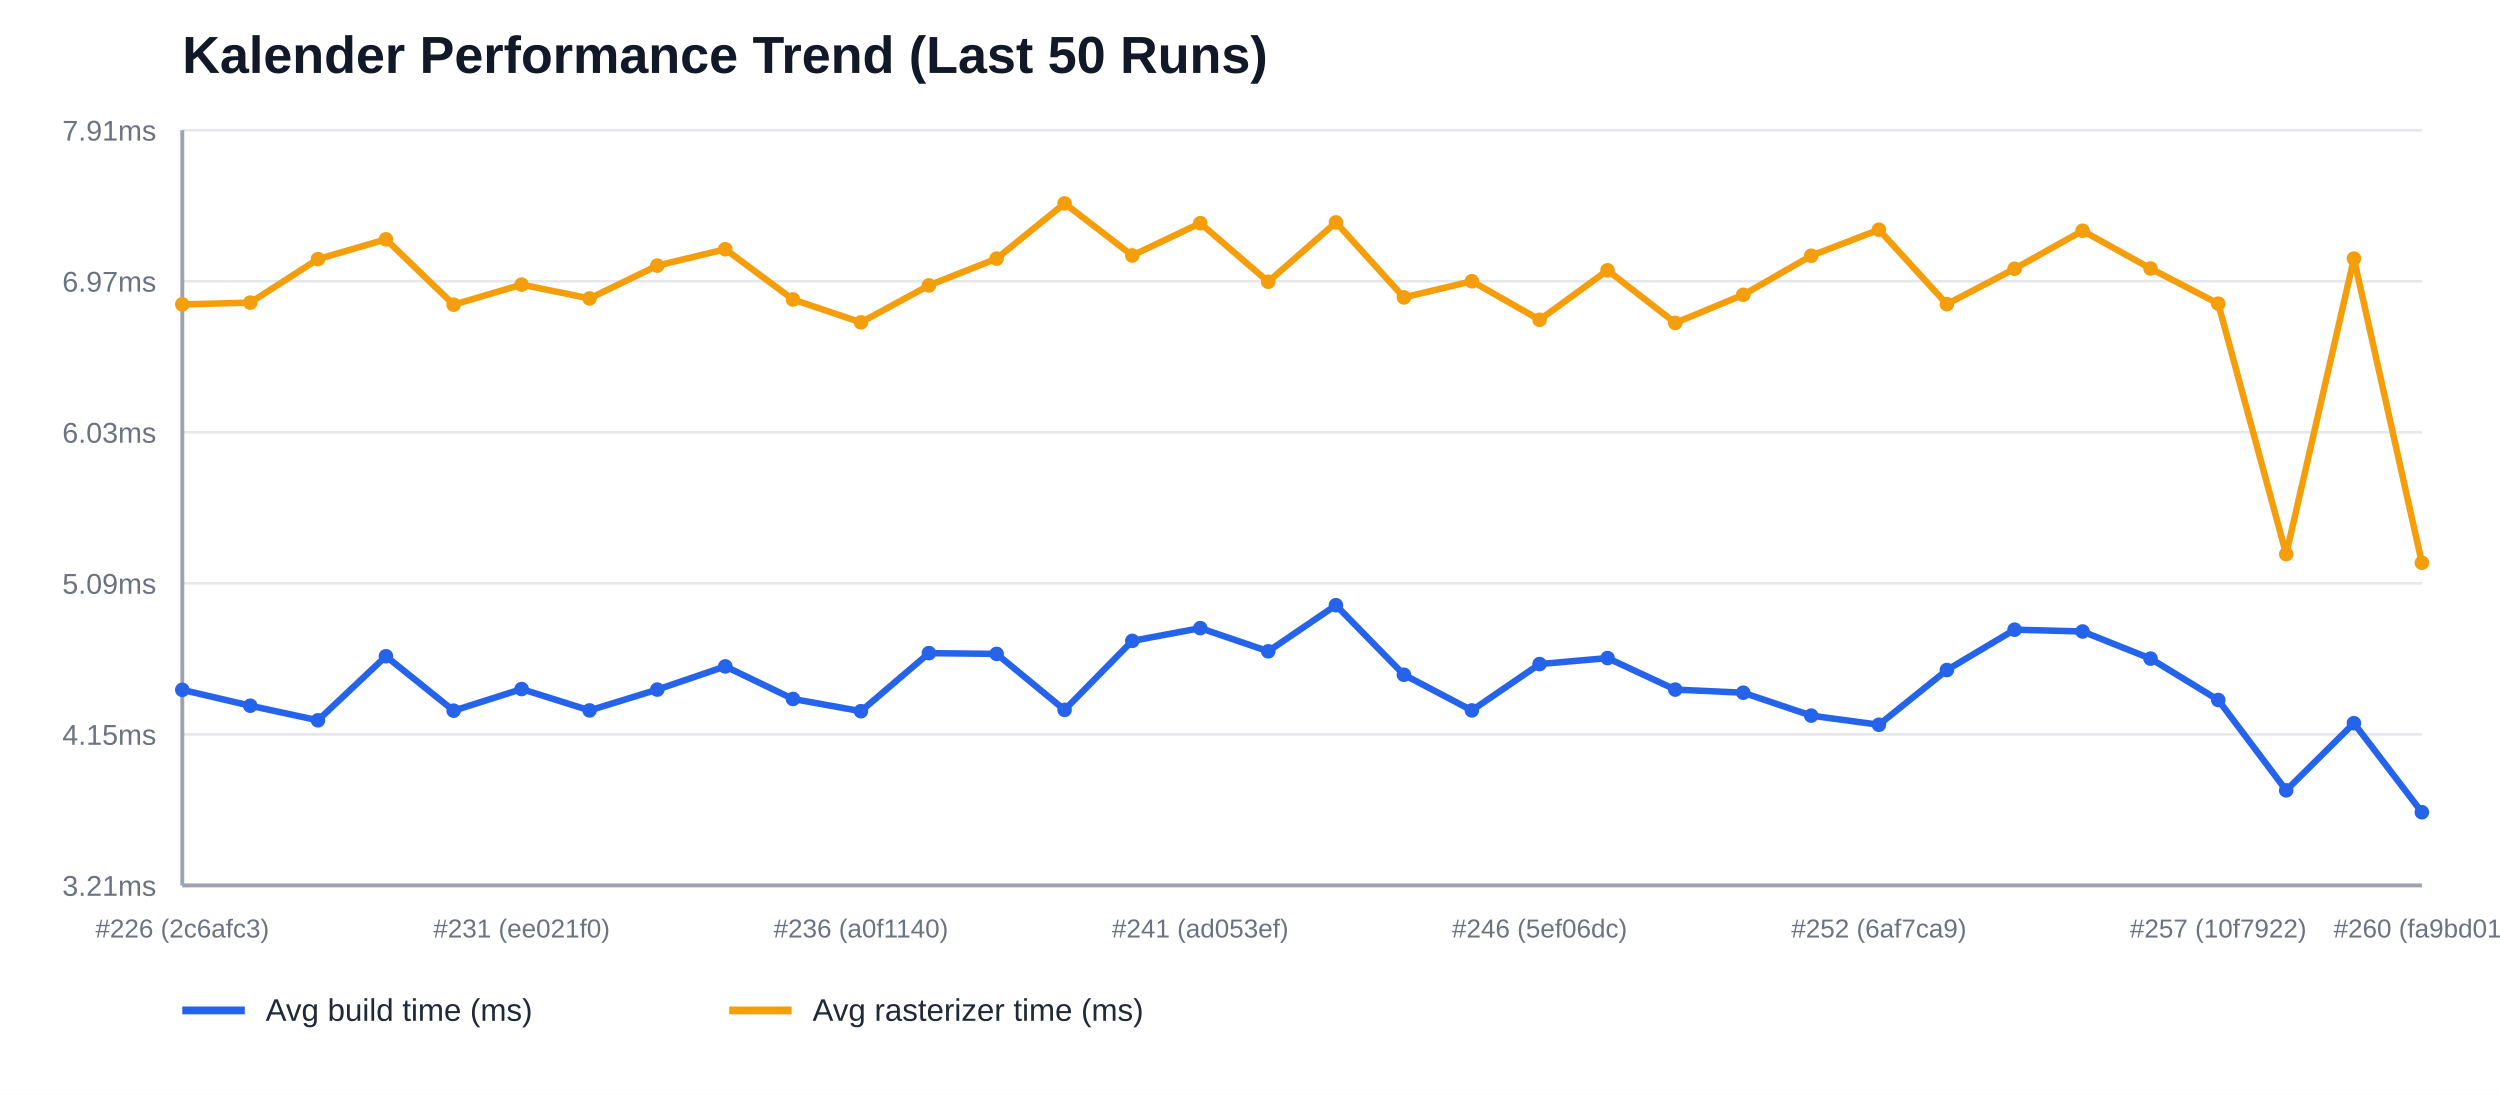
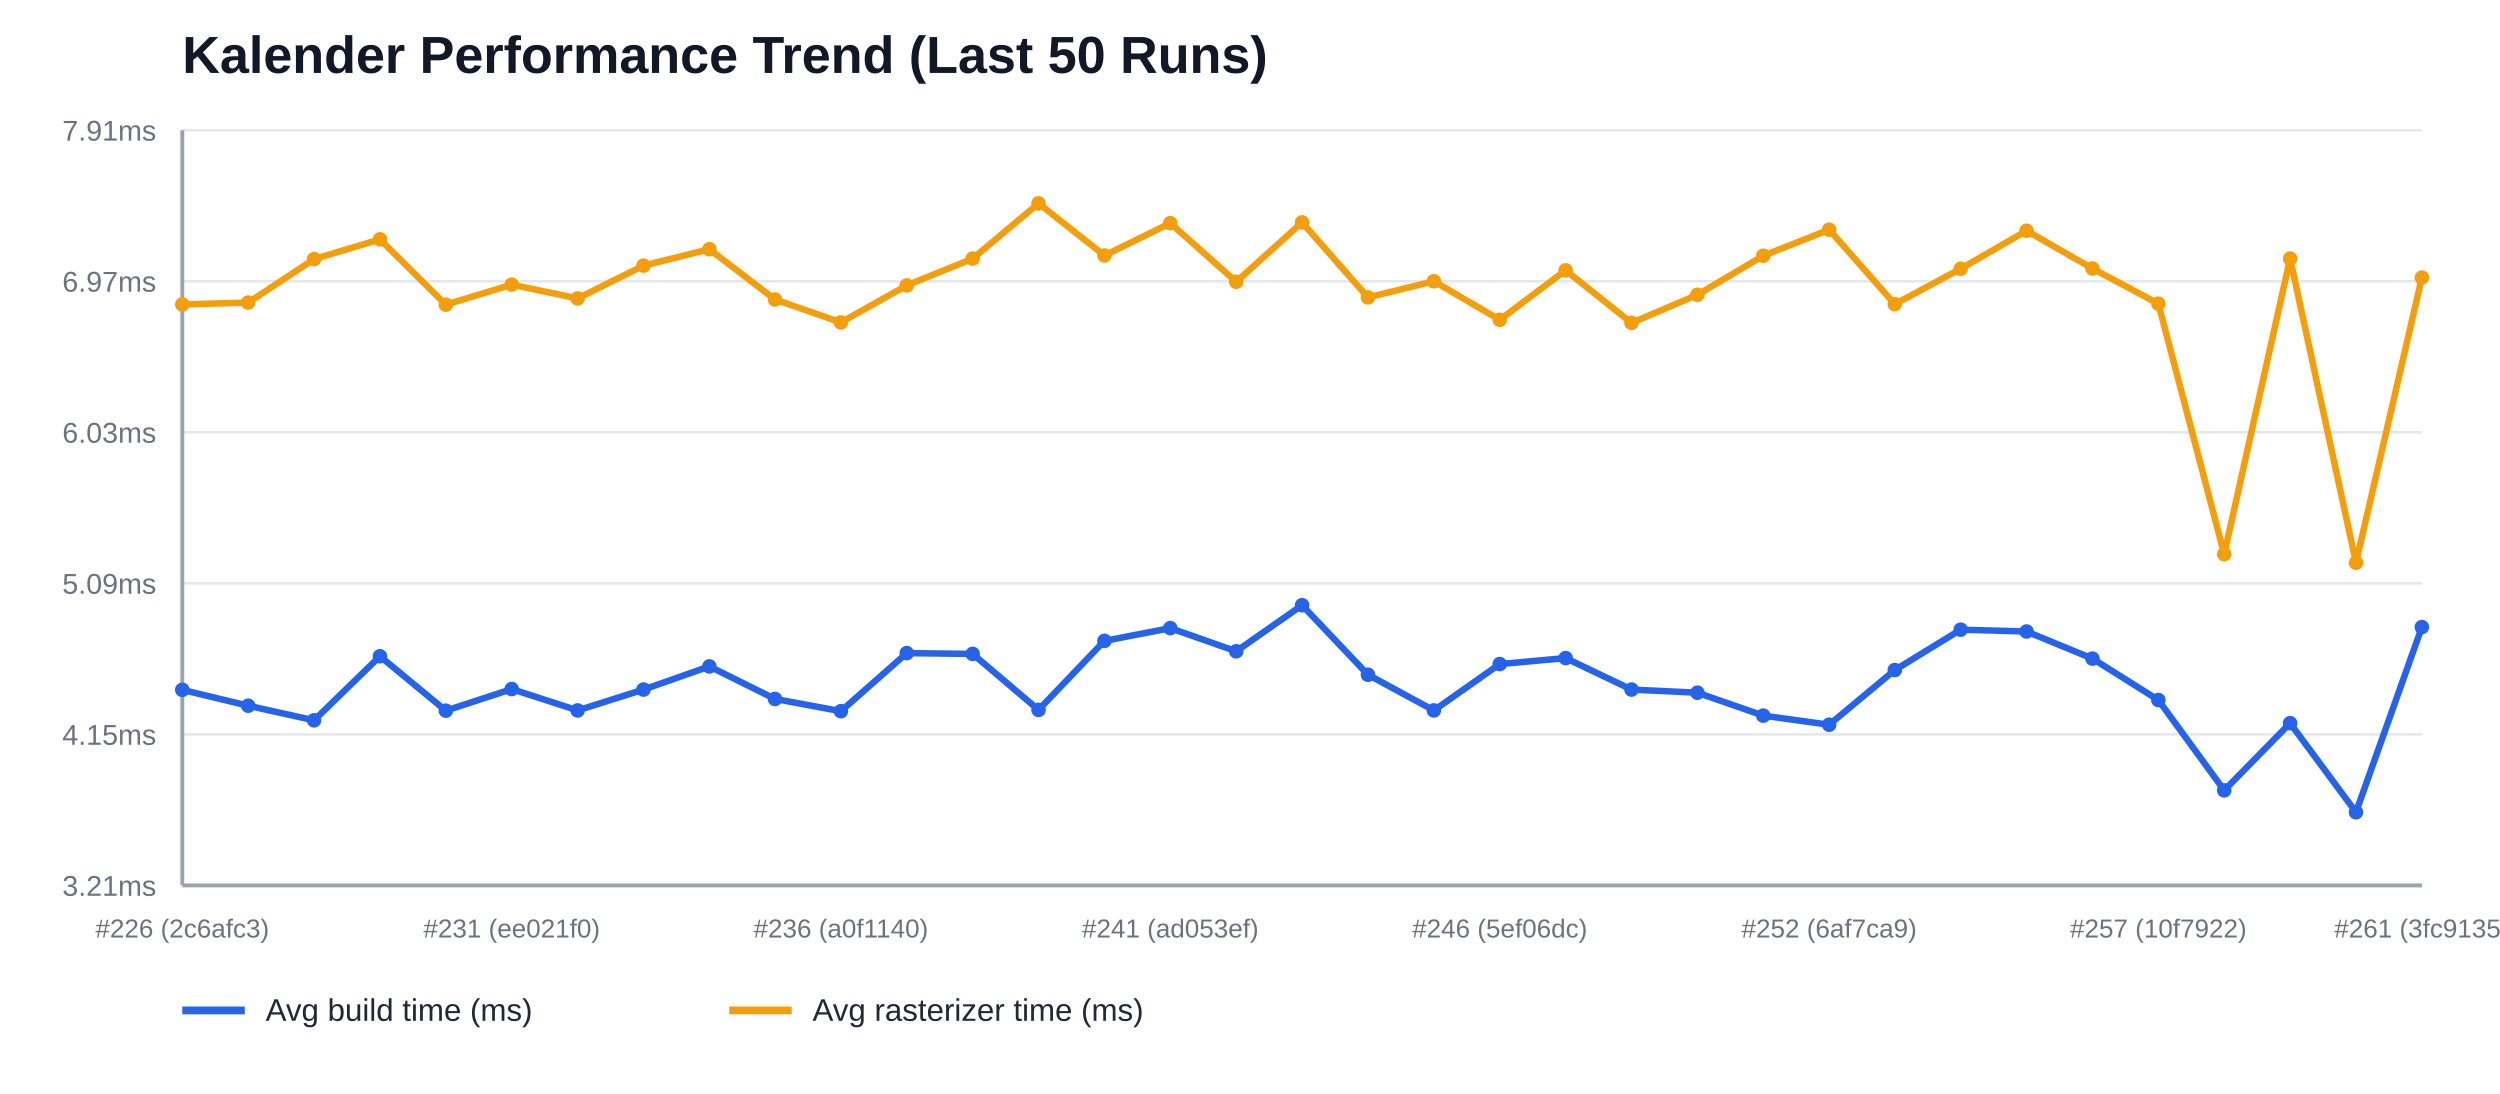
<svg xmlns="http://www.w3.org/2000/svg" width="960" height="420" viewBox="0 0 960 420">
  <rect width="100%" height="100%" fill="#ffffff" />
  <text x="70" y="28" font-family="Arial, sans-serif" font-size="20" font-weight="600" fill="#111827">Kalender Performance Trend (Last 50 Runs)</text>
  <line x1="70" y1="340.0" x2="930" y2="340.0" stroke="#e5e7eb" stroke-width="1" />
  <text x="60" y="344.0" text-anchor="end" font-family="Arial, sans-serif" font-size="11" fill="#6b7280">3.21ms</text>
  <line x1="70" y1="282.0" x2="930" y2="282.0" stroke="#e5e7eb" stroke-width="1" />
  <text x="60" y="286.0" text-anchor="end" font-family="Arial, sans-serif" font-size="11" fill="#6b7280">4.15ms</text>
  <line x1="70" y1="224.0" x2="930" y2="224.0" stroke="#e5e7eb" stroke-width="1" />
  <text x="60" y="228.0" text-anchor="end" font-family="Arial, sans-serif" font-size="11" fill="#6b7280">5.09ms</text>
  <line x1="70" y1="166.0" x2="930" y2="166.0" stroke="#e5e7eb" stroke-width="1" />
  <text x="60" y="170.0" text-anchor="end" font-family="Arial, sans-serif" font-size="11" fill="#6b7280">6.03ms</text>
  <line x1="70" y1="108.0" x2="930" y2="108.0" stroke="#e5e7eb" stroke-width="1" />
  <text x="60" y="112.0" text-anchor="end" font-family="Arial, sans-serif" font-size="11" fill="#6b7280">6.97ms</text>
  <line x1="70" y1="50.0" x2="930" y2="50.0" stroke="#e5e7eb" stroke-width="1" />
  <text x="60" y="54.0" text-anchor="end" font-family="Arial, sans-serif" font-size="11" fill="#6b7280">7.91ms</text>
  <line x1="70" y1="340" x2="930" y2="340" stroke="#9ca3af" stroke-width="1.5" />
  <line x1="70" y1="50" x2="70" y2="340" stroke="#9ca3af" stroke-width="1.5" />
-   <polyline points="70.0,264.9 96.1,271.0 122.1,276.6 148.2,252.0 174.2,272.9 200.3,264.6 226.4,272.8 252.4,264.8 278.5,255.9 304.5,268.4 330.6,273.1 356.7,250.8 382.7,251.1 408.8,272.6 434.8,246.1 460.9,241.2 487.0,250.1 513.0,232.4 539.1,259.1 565.2,272.8 591.2,255.0 617.3,252.7 643.3,264.8 669.4,266.0 695.5,274.8 721.5,278.3 747.6,257.3 773.6,241.8 799.7,242.5 825.8,252.9 851.8,268.8 877.9,303.5 903.9,277.7 930.0,311.9" fill="none" stroke="#2563eb" stroke-width="2.5" stroke-linecap="round" stroke-linejoin="round" />
+   <polyline points="70.0,264.9 95.3,271.0 120.6,276.6 145.9,252.0 171.2,272.9 196.5,264.6 221.8,272.8 247.1,264.8 272.4,255.9 297.6,268.4 322.9,273.1 348.2,250.8 373.5,251.1 398.8,272.6 424.1,246.1 449.4,241.2 474.7,250.1 500.0,232.4 525.3,259.1 550.6,272.8 575.9,255.0 601.2,252.7 626.5,264.8 651.8,266.0 677.1,274.8 702.4,278.3 727.6,257.3 752.9,241.8 778.2,242.5 803.5,252.9 828.8,268.8 854.1,303.5 879.4,277.7 904.7,311.9 930.0,240.8" fill="none" stroke="#2563eb" stroke-width="2.5" stroke-linecap="round" stroke-linejoin="round" />
  <circle cx="70.0" cy="264.9" r="2.8" fill="#2563eb" />
-   <circle cx="96.1" cy="271.0" r="2.8" fill="#2563eb" />
-   <circle cx="122.1" cy="276.6" r="2.8" fill="#2563eb" />
-   <circle cx="148.2" cy="252.0" r="2.8" fill="#2563eb" />
-   <circle cx="174.2" cy="272.9" r="2.8" fill="#2563eb" />
-   <circle cx="200.3" cy="264.6" r="2.8" fill="#2563eb" />
-   <circle cx="226.4" cy="272.8" r="2.8" fill="#2563eb" />
-   <circle cx="252.4" cy="264.8" r="2.8" fill="#2563eb" />
-   <circle cx="278.5" cy="255.9" r="2.8" fill="#2563eb" />
-   <circle cx="304.5" cy="268.4" r="2.8" fill="#2563eb" />
-   <circle cx="330.6" cy="273.1" r="2.8" fill="#2563eb" />
-   <circle cx="356.7" cy="250.8" r="2.8" fill="#2563eb" />
-   <circle cx="382.7" cy="251.1" r="2.8" fill="#2563eb" />
-   <circle cx="408.8" cy="272.6" r="2.8" fill="#2563eb" />
-   <circle cx="434.8" cy="246.1" r="2.8" fill="#2563eb" />
-   <circle cx="460.9" cy="241.2" r="2.8" fill="#2563eb" />
-   <circle cx="487.0" cy="250.1" r="2.8" fill="#2563eb" />
-   <circle cx="513.0" cy="232.4" r="2.8" fill="#2563eb" />
-   <circle cx="539.1" cy="259.1" r="2.8" fill="#2563eb" />
-   <circle cx="565.2" cy="272.8" r="2.8" fill="#2563eb" />
-   <circle cx="591.2" cy="255.0" r="2.8" fill="#2563eb" />
-   <circle cx="617.3" cy="252.7" r="2.8" fill="#2563eb" />
-   <circle cx="643.3" cy="264.8" r="2.8" fill="#2563eb" />
-   <circle cx="669.4" cy="266.0" r="2.8" fill="#2563eb" />
-   <circle cx="695.5" cy="274.8" r="2.8" fill="#2563eb" />
-   <circle cx="721.5" cy="278.3" r="2.8" fill="#2563eb" />
-   <circle cx="747.6" cy="257.3" r="2.8" fill="#2563eb" />
-   <circle cx="773.6" cy="241.8" r="2.8" fill="#2563eb" />
-   <circle cx="799.7" cy="242.5" r="2.8" fill="#2563eb" />
-   <circle cx="825.8" cy="252.9" r="2.8" fill="#2563eb" />
-   <circle cx="851.8" cy="268.8" r="2.8" fill="#2563eb" />
-   <circle cx="877.9" cy="303.5" r="2.8" fill="#2563eb" />
-   <circle cx="903.9" cy="277.7" r="2.8" fill="#2563eb" />
-   <circle cx="930.0" cy="311.9" r="2.8" fill="#2563eb" />
-   <polyline points="70.0,116.9 96.1,116.2 122.1,99.5 148.2,91.9 174.2,117.0 200.3,109.3 226.4,114.6 252.4,102.0 278.5,95.7 304.5,115.0 330.6,123.8 356.7,109.6 382.7,99.3 408.8,78.1 434.8,98.1 460.9,85.7 487.0,108.2 513.0,85.4 539.1,114.2 565.2,108.0 591.2,122.8 617.3,103.8 643.3,124.0 669.4,113.2 695.5,98.2 721.5,88.2 747.6,116.8 773.6,103.2 799.7,88.6 825.8,103.1 851.8,116.6 877.9,212.8 903.9,99.3 930.0,216.1" fill="none" stroke="#f59e0b" stroke-width="2.5" stroke-linecap="round" stroke-linejoin="round" />
+   <circle cx="95.3" cy="271.0" r="2.8" fill="#2563eb" />
+   <circle cx="120.6" cy="276.6" r="2.8" fill="#2563eb" />
+   <circle cx="145.9" cy="252.0" r="2.8" fill="#2563eb" />
+   <circle cx="171.2" cy="272.9" r="2.8" fill="#2563eb" />
+   <circle cx="196.5" cy="264.6" r="2.8" fill="#2563eb" />
+   <circle cx="221.8" cy="272.8" r="2.8" fill="#2563eb" />
+   <circle cx="247.1" cy="264.8" r="2.8" fill="#2563eb" />
+   <circle cx="272.4" cy="255.9" r="2.8" fill="#2563eb" />
+   <circle cx="297.6" cy="268.4" r="2.8" fill="#2563eb" />
+   <circle cx="322.9" cy="273.1" r="2.8" fill="#2563eb" />
+   <circle cx="348.2" cy="250.8" r="2.8" fill="#2563eb" />
+   <circle cx="373.5" cy="251.1" r="2.8" fill="#2563eb" />
+   <circle cx="398.8" cy="272.6" r="2.8" fill="#2563eb" />
+   <circle cx="424.1" cy="246.1" r="2.8" fill="#2563eb" />
+   <circle cx="449.4" cy="241.2" r="2.8" fill="#2563eb" />
+   <circle cx="474.7" cy="250.1" r="2.8" fill="#2563eb" />
+   <circle cx="500.0" cy="232.4" r="2.8" fill="#2563eb" />
+   <circle cx="525.3" cy="259.1" r="2.8" fill="#2563eb" />
+   <circle cx="550.6" cy="272.8" r="2.8" fill="#2563eb" />
+   <circle cx="575.9" cy="255.0" r="2.8" fill="#2563eb" />
+   <circle cx="601.2" cy="252.7" r="2.8" fill="#2563eb" />
+   <circle cx="626.5" cy="264.8" r="2.8" fill="#2563eb" />
+   <circle cx="651.8" cy="266.0" r="2.8" fill="#2563eb" />
+   <circle cx="677.1" cy="274.8" r="2.8" fill="#2563eb" />
+   <circle cx="702.4" cy="278.3" r="2.8" fill="#2563eb" />
+   <circle cx="727.6" cy="257.3" r="2.8" fill="#2563eb" />
+   <circle cx="752.9" cy="241.8" r="2.8" fill="#2563eb" />
+   <circle cx="778.2" cy="242.5" r="2.8" fill="#2563eb" />
+   <circle cx="803.5" cy="252.9" r="2.8" fill="#2563eb" />
+   <circle cx="828.8" cy="268.8" r="2.8" fill="#2563eb" />
+   <circle cx="854.1" cy="303.5" r="2.8" fill="#2563eb" />
+   <circle cx="879.4" cy="277.7" r="2.8" fill="#2563eb" />
+   <circle cx="904.7" cy="311.9" r="2.8" fill="#2563eb" />
+   <circle cx="930.0" cy="240.8" r="2.8" fill="#2563eb" />
+   <polyline points="70.0,116.9 95.3,116.2 120.6,99.5 145.9,91.9 171.2,117.0 196.5,109.3 221.8,114.6 247.1,102.0 272.4,95.7 297.6,115.0 322.9,123.8 348.2,109.6 373.5,99.3 398.8,78.1 424.1,98.1 449.4,85.7 474.7,108.2 500.0,85.4 525.3,114.2 550.6,108.0 575.9,122.8 601.2,103.8 626.5,124.0 651.8,113.2 677.1,98.2 702.4,88.2 727.6,116.8 752.9,103.2 778.2,88.6 803.5,103.1 828.8,116.6 854.1,212.8 879.4,99.3 904.7,216.1 930.0,106.6" fill="none" stroke="#f59e0b" stroke-width="2.5" stroke-linecap="round" stroke-linejoin="round" />
  <circle cx="70.0" cy="116.9" r="2.8" fill="#f59e0b" />
-   <circle cx="96.1" cy="116.2" r="2.8" fill="#f59e0b" />
-   <circle cx="122.1" cy="99.5" r="2.8" fill="#f59e0b" />
-   <circle cx="148.2" cy="91.9" r="2.8" fill="#f59e0b" />
-   <circle cx="174.2" cy="117.0" r="2.8" fill="#f59e0b" />
-   <circle cx="200.3" cy="109.3" r="2.8" fill="#f59e0b" />
-   <circle cx="226.4" cy="114.6" r="2.8" fill="#f59e0b" />
-   <circle cx="252.4" cy="102.0" r="2.8" fill="#f59e0b" />
-   <circle cx="278.5" cy="95.7" r="2.8" fill="#f59e0b" />
-   <circle cx="304.5" cy="115.0" r="2.8" fill="#f59e0b" />
-   <circle cx="330.6" cy="123.8" r="2.8" fill="#f59e0b" />
-   <circle cx="356.7" cy="109.6" r="2.8" fill="#f59e0b" />
-   <circle cx="382.7" cy="99.3" r="2.8" fill="#f59e0b" />
-   <circle cx="408.8" cy="78.1" r="2.8" fill="#f59e0b" />
-   <circle cx="434.8" cy="98.1" r="2.8" fill="#f59e0b" />
-   <circle cx="460.9" cy="85.7" r="2.8" fill="#f59e0b" />
-   <circle cx="487.0" cy="108.2" r="2.8" fill="#f59e0b" />
-   <circle cx="513.0" cy="85.4" r="2.8" fill="#f59e0b" />
-   <circle cx="539.1" cy="114.2" r="2.8" fill="#f59e0b" />
-   <circle cx="565.2" cy="108.0" r="2.8" fill="#f59e0b" />
-   <circle cx="591.2" cy="122.8" r="2.8" fill="#f59e0b" />
-   <circle cx="617.3" cy="103.8" r="2.8" fill="#f59e0b" />
-   <circle cx="643.3" cy="124.0" r="2.8" fill="#f59e0b" />
-   <circle cx="669.4" cy="113.2" r="2.8" fill="#f59e0b" />
-   <circle cx="695.5" cy="98.2" r="2.8" fill="#f59e0b" />
-   <circle cx="721.5" cy="88.2" r="2.8" fill="#f59e0b" />
-   <circle cx="747.6" cy="116.8" r="2.8" fill="#f59e0b" />
-   <circle cx="773.6" cy="103.2" r="2.8" fill="#f59e0b" />
-   <circle cx="799.7" cy="88.6" r="2.8" fill="#f59e0b" />
-   <circle cx="825.8" cy="103.1" r="2.8" fill="#f59e0b" />
-   <circle cx="851.8" cy="116.6" r="2.8" fill="#f59e0b" />
-   <circle cx="877.9" cy="212.8" r="2.8" fill="#f59e0b" />
-   <circle cx="903.9" cy="99.3" r="2.8" fill="#f59e0b" />
-   <circle cx="930.0" cy="216.1" r="2.8" fill="#f59e0b" />
+   <circle cx="95.3" cy="116.2" r="2.8" fill="#f59e0b" />
+   <circle cx="120.6" cy="99.5" r="2.8" fill="#f59e0b" />
+   <circle cx="145.9" cy="91.9" r="2.8" fill="#f59e0b" />
+   <circle cx="171.2" cy="117.0" r="2.8" fill="#f59e0b" />
+   <circle cx="196.5" cy="109.3" r="2.8" fill="#f59e0b" />
+   <circle cx="221.8" cy="114.6" r="2.8" fill="#f59e0b" />
+   <circle cx="247.1" cy="102.0" r="2.8" fill="#f59e0b" />
+   <circle cx="272.4" cy="95.7" r="2.8" fill="#f59e0b" />
+   <circle cx="297.6" cy="115.0" r="2.8" fill="#f59e0b" />
+   <circle cx="322.9" cy="123.8" r="2.8" fill="#f59e0b" />
+   <circle cx="348.2" cy="109.6" r="2.8" fill="#f59e0b" />
+   <circle cx="373.5" cy="99.3" r="2.8" fill="#f59e0b" />
+   <circle cx="398.8" cy="78.1" r="2.8" fill="#f59e0b" />
+   <circle cx="424.1" cy="98.1" r="2.8" fill="#f59e0b" />
+   <circle cx="449.4" cy="85.7" r="2.8" fill="#f59e0b" />
+   <circle cx="474.7" cy="108.2" r="2.8" fill="#f59e0b" />
+   <circle cx="500.0" cy="85.4" r="2.8" fill="#f59e0b" />
+   <circle cx="525.3" cy="114.2" r="2.8" fill="#f59e0b" />
+   <circle cx="550.6" cy="108.0" r="2.8" fill="#f59e0b" />
+   <circle cx="575.9" cy="122.8" r="2.8" fill="#f59e0b" />
+   <circle cx="601.2" cy="103.8" r="2.8" fill="#f59e0b" />
+   <circle cx="626.5" cy="124.0" r="2.8" fill="#f59e0b" />
+   <circle cx="651.8" cy="113.2" r="2.8" fill="#f59e0b" />
+   <circle cx="677.1" cy="98.2" r="2.8" fill="#f59e0b" />
+   <circle cx="702.4" cy="88.2" r="2.8" fill="#f59e0b" />
+   <circle cx="727.6" cy="116.8" r="2.8" fill="#f59e0b" />
+   <circle cx="752.9" cy="103.2" r="2.8" fill="#f59e0b" />
+   <circle cx="778.2" cy="88.6" r="2.8" fill="#f59e0b" />
+   <circle cx="803.5" cy="103.1" r="2.8" fill="#f59e0b" />
+   <circle cx="828.8" cy="116.6" r="2.8" fill="#f59e0b" />
+   <circle cx="854.1" cy="212.8" r="2.8" fill="#f59e0b" />
+   <circle cx="879.4" cy="99.3" r="2.8" fill="#f59e0b" />
+   <circle cx="904.7" cy="216.1" r="2.8" fill="#f59e0b" />
+   <circle cx="930.0" cy="106.6" r="2.8" fill="#f59e0b" />
  <text x="70.0" y="360" text-anchor="middle" font-family="Arial, sans-serif" font-size="10" fill="#6b7280">#226 (2c6afc3)</text>
-   <text x="200.3" y="360" text-anchor="middle" font-family="Arial, sans-serif" font-size="10" fill="#6b7280">#231 (ee021f0)</text>
-   <text x="330.6" y="360" text-anchor="middle" font-family="Arial, sans-serif" font-size="10" fill="#6b7280">#236 (a0f1140)</text>
-   <text x="460.9" y="360" text-anchor="middle" font-family="Arial, sans-serif" font-size="10" fill="#6b7280">#241 (ad053ef)</text>
-   <text x="591.2" y="360" text-anchor="middle" font-family="Arial, sans-serif" font-size="10" fill="#6b7280">#246 (5ef06dc)</text>
-   <text x="721.5" y="360" text-anchor="middle" font-family="Arial, sans-serif" font-size="10" fill="#6b7280">#252 (6af7ca9)</text>
-   <text x="851.8" y="360" text-anchor="middle" font-family="Arial, sans-serif" font-size="10" fill="#6b7280">#257 (10f7922)</text>
-   <text x="930.0" y="360" text-anchor="middle" font-family="Arial, sans-serif" font-size="10" fill="#6b7280">#260 (fa9bd01)</text>
+   <text x="196.5" y="360" text-anchor="middle" font-family="Arial, sans-serif" font-size="10" fill="#6b7280">#231 (ee021f0)</text>
+   <text x="322.9" y="360" text-anchor="middle" font-family="Arial, sans-serif" font-size="10" fill="#6b7280">#236 (a0f1140)</text>
+   <text x="449.4" y="360" text-anchor="middle" font-family="Arial, sans-serif" font-size="10" fill="#6b7280">#241 (ad053ef)</text>
+   <text x="575.9" y="360" text-anchor="middle" font-family="Arial, sans-serif" font-size="10" fill="#6b7280">#246 (5ef06dc)</text>
+   <text x="702.4" y="360" text-anchor="middle" font-family="Arial, sans-serif" font-size="10" fill="#6b7280">#252 (6af7ca9)</text>
+   <text x="828.8" y="360" text-anchor="middle" font-family="Arial, sans-serif" font-size="10" fill="#6b7280">#257 (10f7922)</text>
+   <text x="930.0" y="360" text-anchor="middle" font-family="Arial, sans-serif" font-size="10" fill="#6b7280">#261 (3fc9135)</text>
  <line x1="70" y1="388" x2="94" y2="388" stroke="#2563eb" stroke-width="3" />
  <text x="102" y="392" font-family="Arial, sans-serif" font-size="12" fill="#1f2937">Avg build time (ms)</text>
  <line x1="280" y1="388" x2="304" y2="388" stroke="#f59e0b" stroke-width="3" />
  <text x="312" y="392" font-family="Arial, sans-serif" font-size="12" fill="#1f2937">Avg rasterizer time (ms)</text>
</svg>
